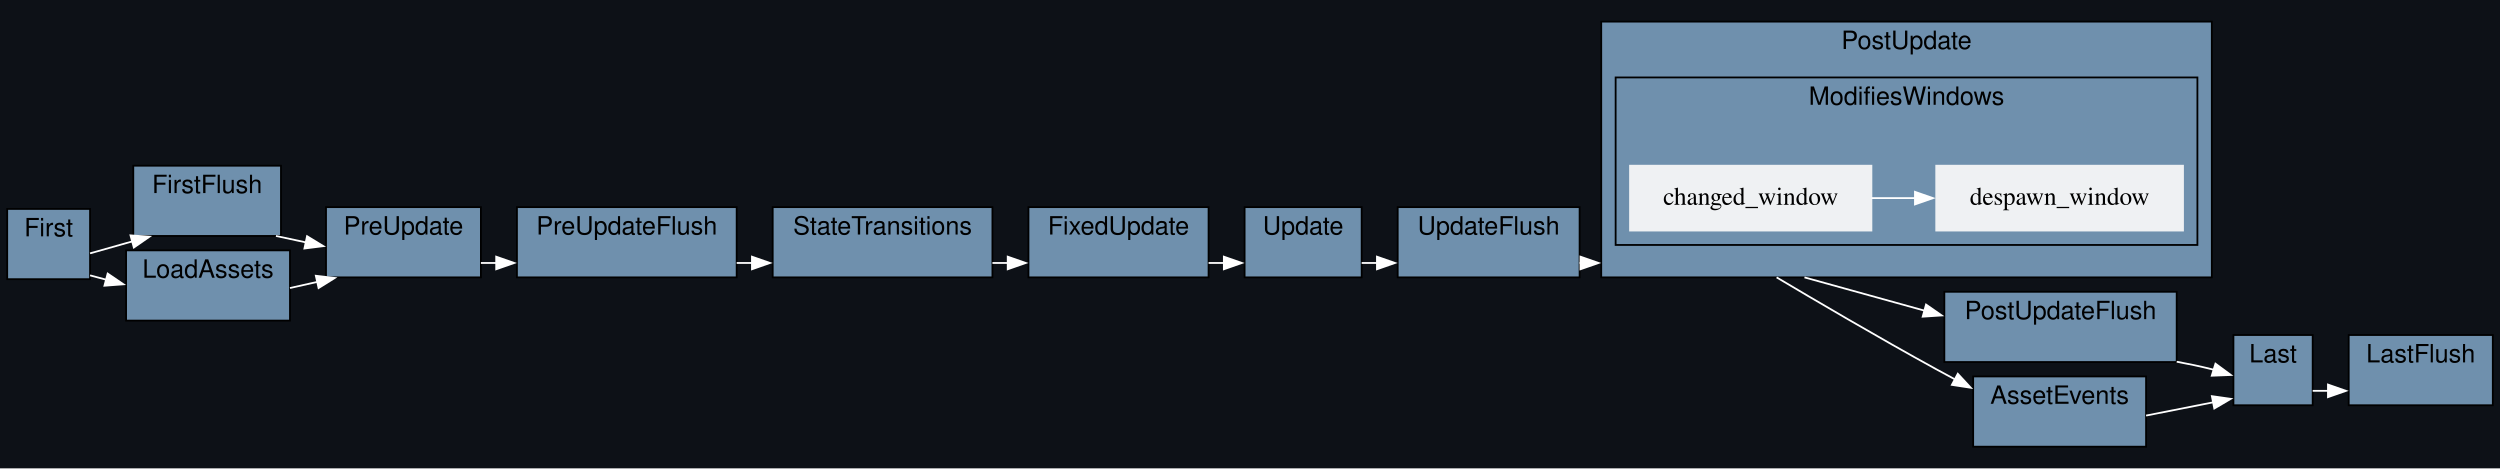
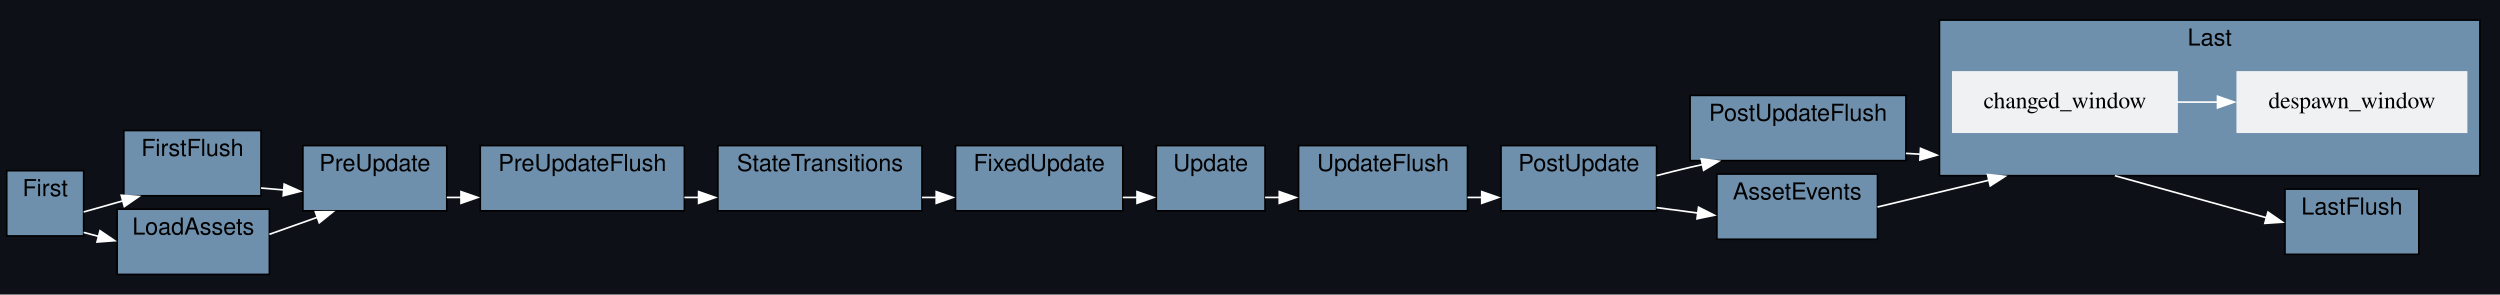
- <svg xmlns="http://www.w3.org/2000/svg" width="1388pt" height="260pt" viewBox="0.00 0.00 1388.00 260.00">
-   <g id="graph0" class="graph" transform="scale(1 1) rotate(0) translate(4 256)">
-     <polygon fill="#0d1117" stroke="none" points="-4,4 -4,-256 1384,-256 1384,4 -4,4" />
+ <svg xmlns="http://www.w3.org/2000/svg" width="1494pt" height="176pt" viewBox="0.00 0.00 1494.00 176.00">
+   <g id="graph0" class="graph" transform="scale(1 1) rotate(0) translate(4 172)">
+     <polygon fill="#0d1117" stroke="none" points="-4,4 -4,-172 1490,-172 1490,4 -4,4" />
    <g id="clust1" class="cluster">
-       <polygon fill="#6f90ad" stroke="black" points="687,-102 687,-141 752,-141 752,-102 687,-102" />
-       <text text-anchor="middle" x="719.5" y="-125.8" font-family="Helvetica,sans-Serif" font-size="14.00">Update</text>
+       <polygon fill="#6f90ad" stroke="black" points="687,-46 687,-85 752,-85 752,-46 687,-46" />
+       <text text-anchor="middle" x="719.5" y="-69.8" font-family="Helvetica,sans-Serif" font-size="14.00">Update</text>
    </g>
    <g id="clust2" class="cluster">
-       <polygon fill="#6f90ad" stroke="black" points="70,-125 70,-164 152,-164 152,-125 70,-125" />
-       <text text-anchor="middle" x="111" y="-148.8" font-family="Helvetica,sans-Serif" font-size="14.00">FirstFlush</text>
+       <polygon fill="#6f90ad" stroke="black" points="70,-55 70,-94 152,-94 152,-55 70,-55" />
+       <text text-anchor="middle" x="111" y="-78.8" font-family="Helvetica,sans-Serif" font-size="14.00">FirstFlush</text>
    </g>
    <g id="clust3" class="cluster">
-       <polygon fill="#6f90ad" stroke="black" points="283,-102 283,-141 405,-141 405,-102 283,-102" />
-       <text text-anchor="middle" x="344" y="-125.8" font-family="Helvetica,sans-Serif" font-size="14.00">PreUpdateFlush</text>
+       <polygon fill="#6f90ad" stroke="black" points="283,-46 283,-85 405,-85 405,-46 283,-46" />
+       <text text-anchor="middle" x="344" y="-69.8" font-family="Helvetica,sans-Serif" font-size="14.00">PreUpdateFlush</text>
    </g>
    <g id="clust4" class="cluster">
-       <polygon fill="#6f90ad" stroke="black" points="772,-102 772,-141 873,-141 873,-102 772,-102" />
-       <text text-anchor="middle" x="822.5" y="-125.8" font-family="Helvetica,sans-Serif" font-size="14.00">UpdateFlush</text>
+       <polygon fill="#6f90ad" stroke="black" points="772,-46 772,-85 873,-85 873,-46 772,-46" />
+       <text text-anchor="middle" x="822.5" y="-69.8" font-family="Helvetica,sans-Serif" font-size="14.00">UpdateFlush</text>
    </g>
    <g id="clust5" class="cluster">
-       <polygon fill="#6f90ad" stroke="black" points="1075.5,-55 1075.5,-94 1204.5,-94 1204.5,-55 1075.5,-55" />
-       <text text-anchor="middle" x="1140" y="-78.8" font-family="Helvetica,sans-Serif" font-size="14.00">PostUpdateFlush</text>
+       <polygon fill="#6f90ad" stroke="black" points="1006,-76 1006,-115 1135,-115 1135,-76 1006,-76" />
+       <text text-anchor="middle" x="1070.5" y="-99.8" font-family="Helvetica,sans-Serif" font-size="14.00">PostUpdateFlush</text>
    </g>
    <g id="clust6" class="cluster">
-       <polygon fill="#6f90ad" stroke="black" points="1300,-31 1300,-70 1380,-70 1380,-31 1300,-31" />
-       <text text-anchor="middle" x="1340" y="-54.8" font-family="Helvetica,sans-Serif" font-size="14.00">LastFlush</text>
+       <polygon fill="#6f90ad" stroke="black" points="1361.5,-20 1361.5,-59 1441.5,-59 1441.5,-20 1361.5,-20" />
+       <text text-anchor="middle" x="1401.5" y="-43.8" font-family="Helvetica,sans-Serif" font-size="14.00">LastFlush</text>
    </g>
    <g id="clust7" class="cluster">
-       <polygon fill="#6f90ad" stroke="black" points="0,-101 0,-140 46,-140 46,-101 0,-101" />
-       <text text-anchor="middle" x="23" y="-124.8" font-family="Helvetica,sans-Serif" font-size="14.00">First</text>
+       <polygon fill="#6f90ad" stroke="black" points="0,-31 0,-70 46,-70 46,-31 0,-31" />
+       <text text-anchor="middle" x="23" y="-54.8" font-family="Helvetica,sans-Serif" font-size="14.00">First</text>
    </g>
    <g id="clust8" class="cluster">
-       <polygon fill="#6f90ad" stroke="black" points="177,-102 177,-141 263,-141 263,-102 177,-102" />
-       <text text-anchor="middle" x="220" y="-125.8" font-family="Helvetica,sans-Serif" font-size="14.00">PreUpdate</text>
+       <polygon fill="#6f90ad" stroke="black" points="177,-46 177,-85 263,-85 263,-46 177,-46" />
+       <text text-anchor="middle" x="220" y="-69.8" font-family="Helvetica,sans-Serif" font-size="14.00">PreUpdate</text>
    </g>
    <g id="clust9" class="cluster">
-       <polygon fill="#6f90ad" stroke="black" points="425,-102 425,-141 547,-141 547,-102 425,-102" />
-       <text text-anchor="middle" x="486" y="-125.8" font-family="Helvetica,sans-Serif" font-size="14.00">StateTransitions</text>
+       <polygon fill="#6f90ad" stroke="black" points="425,-46 425,-85 547,-85 547,-46 425,-46" />
+       <text text-anchor="middle" x="486" y="-69.8" font-family="Helvetica,sans-Serif" font-size="14.00">StateTransitions</text>
    </g>
    <g id="clust10" class="cluster">
-       <polygon fill="#6f90ad" stroke="black" points="567,-102 567,-141 667,-141 667,-102 567,-102" />
-       <text text-anchor="middle" x="617" y="-125.8" font-family="Helvetica,sans-Serif" font-size="14.00">FixedUpdate</text>
+       <polygon fill="#6f90ad" stroke="black" points="567,-46 567,-85 667,-85 667,-46 567,-46" />
+       <text text-anchor="middle" x="617" y="-69.8" font-family="Helvetica,sans-Serif" font-size="14.00">FixedUpdate</text>
    </g>
    <g id="clust11" class="cluster">
-       <polygon fill="#6f90ad" stroke="black" points="885,-102 885,-244 1224,-244 1224,-102 885,-102" />
-       <text text-anchor="middle" x="1054.5" y="-228.8" font-family="Helvetica,sans-Serif" font-size="14.00">PostUpdate</text>
+       <polygon fill="#6f90ad" stroke="black" points="893,-46 893,-85 986,-85 986,-46 893,-46" />
+       <text text-anchor="middle" x="939.5" y="-69.8" font-family="Helvetica,sans-Serif" font-size="14.00">PostUpdate</text>
    </g>
    <g id="clust12" class="cluster">
-       <polygon fill="#6f90ad" stroke="black" points="893,-120 893,-213 1216,-213 1216,-120 893,-120" />
-       <text text-anchor="middle" x="1054.5" y="-197.8" font-family="Helvetica,sans-Serif" font-size="14.00">ModifiesWindows</text>
+       <polygon fill="#6f90ad" stroke="black" points="1155,-67 1155,-160 1478,-160 1478,-67 1155,-67" />
+       <text text-anchor="middle" x="1316.5" y="-144.8" font-family="Helvetica,sans-Serif" font-size="14.00">Last</text>
    </g>
    <g id="clust13" class="cluster">
-       <polygon fill="#6f90ad" stroke="black" points="1236,-31 1236,-70 1280,-70 1280,-31 1236,-31" />
-       <text text-anchor="middle" x="1258" y="-54.8" font-family="Helvetica,sans-Serif" font-size="14.00">Last</text>
+       <polygon fill="#6f90ad" stroke="black" points="66,-8 66,-47 157,-47 157,-8 66,-8" />
+       <text text-anchor="middle" x="111.5" y="-31.8" font-family="Helvetica,sans-Serif" font-size="14.00">LoadAssets</text>
    </g>
    <g id="clust14" class="cluster">
-       <polygon fill="#6f90ad" stroke="black" points="66,-78 66,-117 157,-117 157,-78 66,-78" />
-       <text text-anchor="middle" x="111.5" y="-101.8" font-family="Helvetica,sans-Serif" font-size="14.00">LoadAssets</text>
-     </g>
-     <g id="clust15" class="cluster">
-       <polygon fill="#6f90ad" stroke="black" points="1091.5,-8 1091.5,-47 1187.5,-47 1187.5,-8 1091.5,-8" />
-       <text text-anchor="middle" x="1139.5" y="-31.8" font-family="Helvetica,sans-Serif" font-size="14.00">AssetEvents</text>
+       <polygon fill="#6f90ad" stroke="black" points="1022,-29 1022,-68 1118,-68 1118,-29 1022,-29" />
+       <text text-anchor="middle" x="1070" y="-52.8" font-family="Helvetica,sans-Serif" font-size="14.00">AssetEvents</text>
    </g>
    <g id="edge7" class="edge">
-       <path fill="none" stroke="white" d="M752,-110C754.81,-110 757.71,-110 760.65,-110" />
-       <polygon fill="white" stroke="white" points="760.49,-113.5 770.49,-110 760.49,-106.5 760.49,-113.5" />
+       <path fill="none" stroke="white" d="M752,-54C754.81,-54 757.71,-54 760.65,-54" />
+       <polygon fill="white" stroke="white" points="760.49,-57.5 770.49,-54 760.49,-50.5 760.49,-57.5" />
    </g>
    <g id="edge2" class="edge">
-       <path fill="none" stroke="white" d="M149.21,-125C154.62,-123.84 160.27,-122.62 165.92,-121.41" />
-       <polygon fill="white" stroke="white" points="166.48,-124.87 175.53,-119.35 165.01,-118.02 166.48,-124.87" />
+       <path fill="none" stroke="white" d="M152,-59.64C156.43,-59.26 161,-58.88 165.57,-58.49" />
+       <polygon fill="white" stroke="white" points="165.83,-61.99 175.5,-57.66 165.24,-55.01 165.83,-61.99" />
    </g>
    <g id="edge4" class="edge">
-       <path fill="none" stroke="white" d="M405,-110C407.88,-110 410.78,-110 413.68,-110" />
-       <polygon fill="white" stroke="white" points="413.49,-113.5 423.49,-110 413.49,-106.5 413.49,-113.5" />
+       <path fill="none" stroke="white" d="M405,-54C407.88,-54 410.78,-54 413.68,-54" />
+       <polygon fill="white" stroke="white" points="413.49,-57.5 423.49,-54 413.49,-50.5 413.49,-57.5" />
    </g>
    <g id="edge8" class="edge">
-       <path fill="none" stroke="white" d="M873,-110C873.27,-110 873.53,-110 873.8,-110" />
-       <polygon fill="white" stroke="white" points="873.49,-113.5 883.49,-110 873.49,-106.5 873.49,-113.5" />
+       <path fill="none" stroke="white" d="M873,-54C875.92,-54 878.88,-54 881.82,-54" />
+       <polygon fill="white" stroke="white" points="881.49,-57.5 891.49,-54 881.49,-50.5 881.49,-57.5" />
    </g>
    <g id="edge10" class="edge">
-       <path fill="none" stroke="white" d="M1204.5,-55.18C1211.12,-53.96 1217.72,-52.57 1224,-51 1224.37,-50.91 1224.74,-50.81 1225.11,-50.71" />
-       <polygon fill="white" stroke="white" points="1226.03,-54.1 1234.56,-47.81 1223.97,-47.4 1226.03,-54.1" />
+       <path fill="none" stroke="white" d="M1135,-80.35C1137.9,-80.19 1140.83,-80.02 1143.78,-79.85" />
+       <polygon fill="white" stroke="white" points="1143.7,-83.36 1153.49,-79.3 1143.31,-76.38 1143.7,-83.36" />
    </g>
    <g id="edge1" class="edge">
-       <path fill="none" stroke="white" d="M46,-115.34C52.44,-117.18 59.5,-119.18 66,-121 67.17,-121.33 68.36,-121.66 69.55,-121.99" />
-       <polygon fill="white" stroke="white" points="68.45,-125.32 79.02,-124.6 70.31,-118.57 68.45,-125.32" />
+       <path fill="none" stroke="white" d="M46,-45.34C52.44,-47.18 59.5,-49.18 66,-51 67.17,-51.33 68.36,-51.66 69.55,-51.99" />
+       <polygon fill="white" stroke="white" points="68.45,-55.32 79.02,-54.6 70.31,-48.57 68.45,-55.32" />
    </g>
    <g id="edge13" class="edge">
-       <path fill="none" stroke="white" d="M46,-103.12C48.89,-102.34 51.94,-101.53 55.09,-100.68" />
-       <polygon fill="white" stroke="white" points="55.78,-104.12 64.54,-98.16 53.98,-97.36 55.78,-104.12" />
+       <path fill="none" stroke="white" d="M46,-33.12C48.89,-32.34 51.94,-31.53 55.09,-30.68" />
+       <polygon fill="white" stroke="white" points="55.78,-34.12 64.54,-28.16 53.98,-27.36 55.78,-34.12" />
    </g>
    <g id="edge3" class="edge">
-       <path fill="none" stroke="white" d="M263,-110C265.78,-110 268.62,-110 271.49,-110" />
-       <polygon fill="white" stroke="white" points="271.49,-113.5 281.49,-110 271.49,-106.5 271.49,-113.5" />
+       <path fill="none" stroke="white" d="M263,-54C265.78,-54 268.62,-54 271.49,-54" />
+       <polygon fill="white" stroke="white" points="271.49,-57.5 281.49,-54 271.49,-50.5 271.49,-57.5" />
    </g>
    <g id="edge5" class="edge">
-       <path fill="none" stroke="white" d="M547,-110C549.86,-110 552.74,-110 555.6,-110" />
-       <polygon fill="white" stroke="white" points="555.49,-113.5 565.49,-110 555.49,-106.5 555.49,-113.5" />
+       <path fill="none" stroke="white" d="M547,-54C549.86,-54 552.74,-54 555.6,-54" />
+       <polygon fill="white" stroke="white" points="555.49,-57.5 565.49,-54 555.49,-50.5 555.49,-57.5" />
    </g>
    <g id="edge6" class="edge">
-       <path fill="none" stroke="white" d="M667,-110C669.85,-110 672.71,-110 675.54,-110" />
-       <polygon fill="white" stroke="white" points="675.49,-113.5 685.49,-110 675.49,-106.5 675.49,-113.5" />
+       <path fill="none" stroke="white" d="M667,-54C669.85,-54 672.71,-54 675.54,-54" />
+       <polygon fill="white" stroke="white" points="675.49,-57.5 685.49,-54 675.49,-50.5 675.49,-57.5" />
    </g>
    <g id="edge9" class="edge">
-       <path fill="none" stroke="white" d="M997.84,-102C1016.25,-96.9 1041.02,-90.03 1064.64,-83.48" />
-       <polygon fill="white" stroke="white" points="1065.34,-86.92 1074.04,-80.87 1063.47,-80.17 1065.34,-86.92" />
+       <path fill="none" stroke="white" d="M986,-67.04C992.69,-68.79 999.51,-70.5 1006,-72 1008.44,-72.56 1010.94,-73.12 1013.47,-73.67" />
+       <polygon fill="white" stroke="white" points="1012.66,-77.08 1023.16,-75.69 1014.09,-70.23 1012.66,-77.08" />
    </g>
    <g id="edge14" class="edge">
-       <path fill="none" stroke="white" d="M982.37,-102C1001.76,-90.47 1038.86,-68.61 1071,-51 1074.4,-49.14 1077.91,-47.24 1081.46,-45.34" />
-       <polygon fill="white" stroke="white" points="1082.97,-48.5 1090.17,-40.72 1079.69,-42.32 1082.97,-48.5" />
+       <path fill="none" stroke="white" d="M986,-47.94C994.06,-46.88 1002.54,-45.76 1010.87,-44.66" />
+       <polygon fill="white" stroke="white" points="1011.05,-48.17 1020.5,-43.39 1010.13,-41.23 1011.05,-48.17" />
+     </g>
+     <g id="edge11" class="edge">
+       <path fill="none" stroke="white" d="M1259.84,-67C1284.63,-60.13 1320.96,-50.06 1350.48,-41.87" />
+       <polygon fill="white" stroke="white" points="1351.34,-45.26 1360.04,-39.22 1349.47,-38.52 1351.34,-45.26" />
    </g>
    <g id="node13" class="node">
-       <polygon fill="#eff1f3" stroke="#eff1f3" points="1035,-164 901,-164 901,-128 1035,-128 1035,-164" />
-       <text text-anchor="middle" x="968" y="-142.3" font-family="Times,serif" font-size="14.00">changed_window</text>
+       <polygon fill="#eff1f3" stroke="#eff1f3" points="1297,-129 1163,-129 1163,-93 1297,-93 1297,-129" />
+       <text text-anchor="middle" x="1230" y="-107.3" font-family="Times,serif" font-size="14.00">changed_window</text>
    </g>
    <g id="node14" class="node">
-       <polygon fill="#eff1f3" stroke="#eff1f3" points="1208,-164 1071,-164 1071,-128 1208,-128 1208,-164" />
-       <text text-anchor="middle" x="1139.5" y="-142.3" font-family="Times,serif" font-size="14.00">despawn_window</text>
+       <polygon fill="#eff1f3" stroke="#eff1f3" points="1470,-129 1333,-129 1333,-93 1470,-93 1470,-129" />
+       <text text-anchor="middle" x="1401.5" y="-107.3" font-family="Times,serif" font-size="14.00">despawn_window</text>
    </g>
    <g id="edge16" class="edge">
-       <path fill="none" stroke="white" d="M1035.02,-146C1042.98,-146 1051.17,-146 1059.3,-146" />
-       <polygon fill="white" stroke="white" points="1059.19,-149.5 1069.19,-146 1059.19,-142.5 1059.19,-149.5" />
-     </g>
-     <g id="edge11" class="edge">
-       <path fill="none" stroke="white" d="M1280,-39C1282.72,-39 1285.6,-39 1288.56,-39" />
-       <polygon fill="white" stroke="white" points="1288.49,-42.5 1298.49,-39 1288.49,-35.5 1288.49,-42.5" />
+       <path fill="none" stroke="white" d="M1297.02,-111C1304.98,-111 1313.17,-111 1321.3,-111" />
+       <polygon fill="white" stroke="white" points="1321.19,-114.5 1331.19,-111 1321.19,-107.5 1321.19,-114.5" />
    </g>
    <g id="edge12" class="edge">
-       <path fill="none" stroke="white" d="M157,-96.09C162.09,-97.24 167.29,-98.4 172.4,-99.55" />
-       <polygon fill="white" stroke="white" points="171.35,-102.9 181.87,-101.67 172.88,-96.07 171.35,-102.9" />
+       <path fill="none" stroke="white" d="M157,-31.98C166.64,-35.4 176.66,-38.96 185.76,-42.19" />
+       <polygon fill="white" stroke="white" points="184.46,-45.45 195.06,-45.5 186.8,-38.85 184.46,-45.45" />
    </g>
    <g id="edge15" class="edge">
-       <path fill="none" stroke="white" d="M1187.5,-25.28C1200.02,-27.75 1213.27,-30.37 1224.8,-32.64" />
-       <polygon fill="white" stroke="white" points="1224.03,-36.06 1234.52,-34.56 1225.38,-29.19 1224.03,-36.06" />
+       <path fill="none" stroke="white" d="M1118,-48.3C1139.09,-53.38 1163.85,-59.33 1184.62,-64.33" />
+       <polygon fill="white" stroke="white" points="1183.74,-67.71 1194.28,-66.65 1185.38,-60.91 1183.74,-67.71" />
    </g>
  </g>
</svg>
